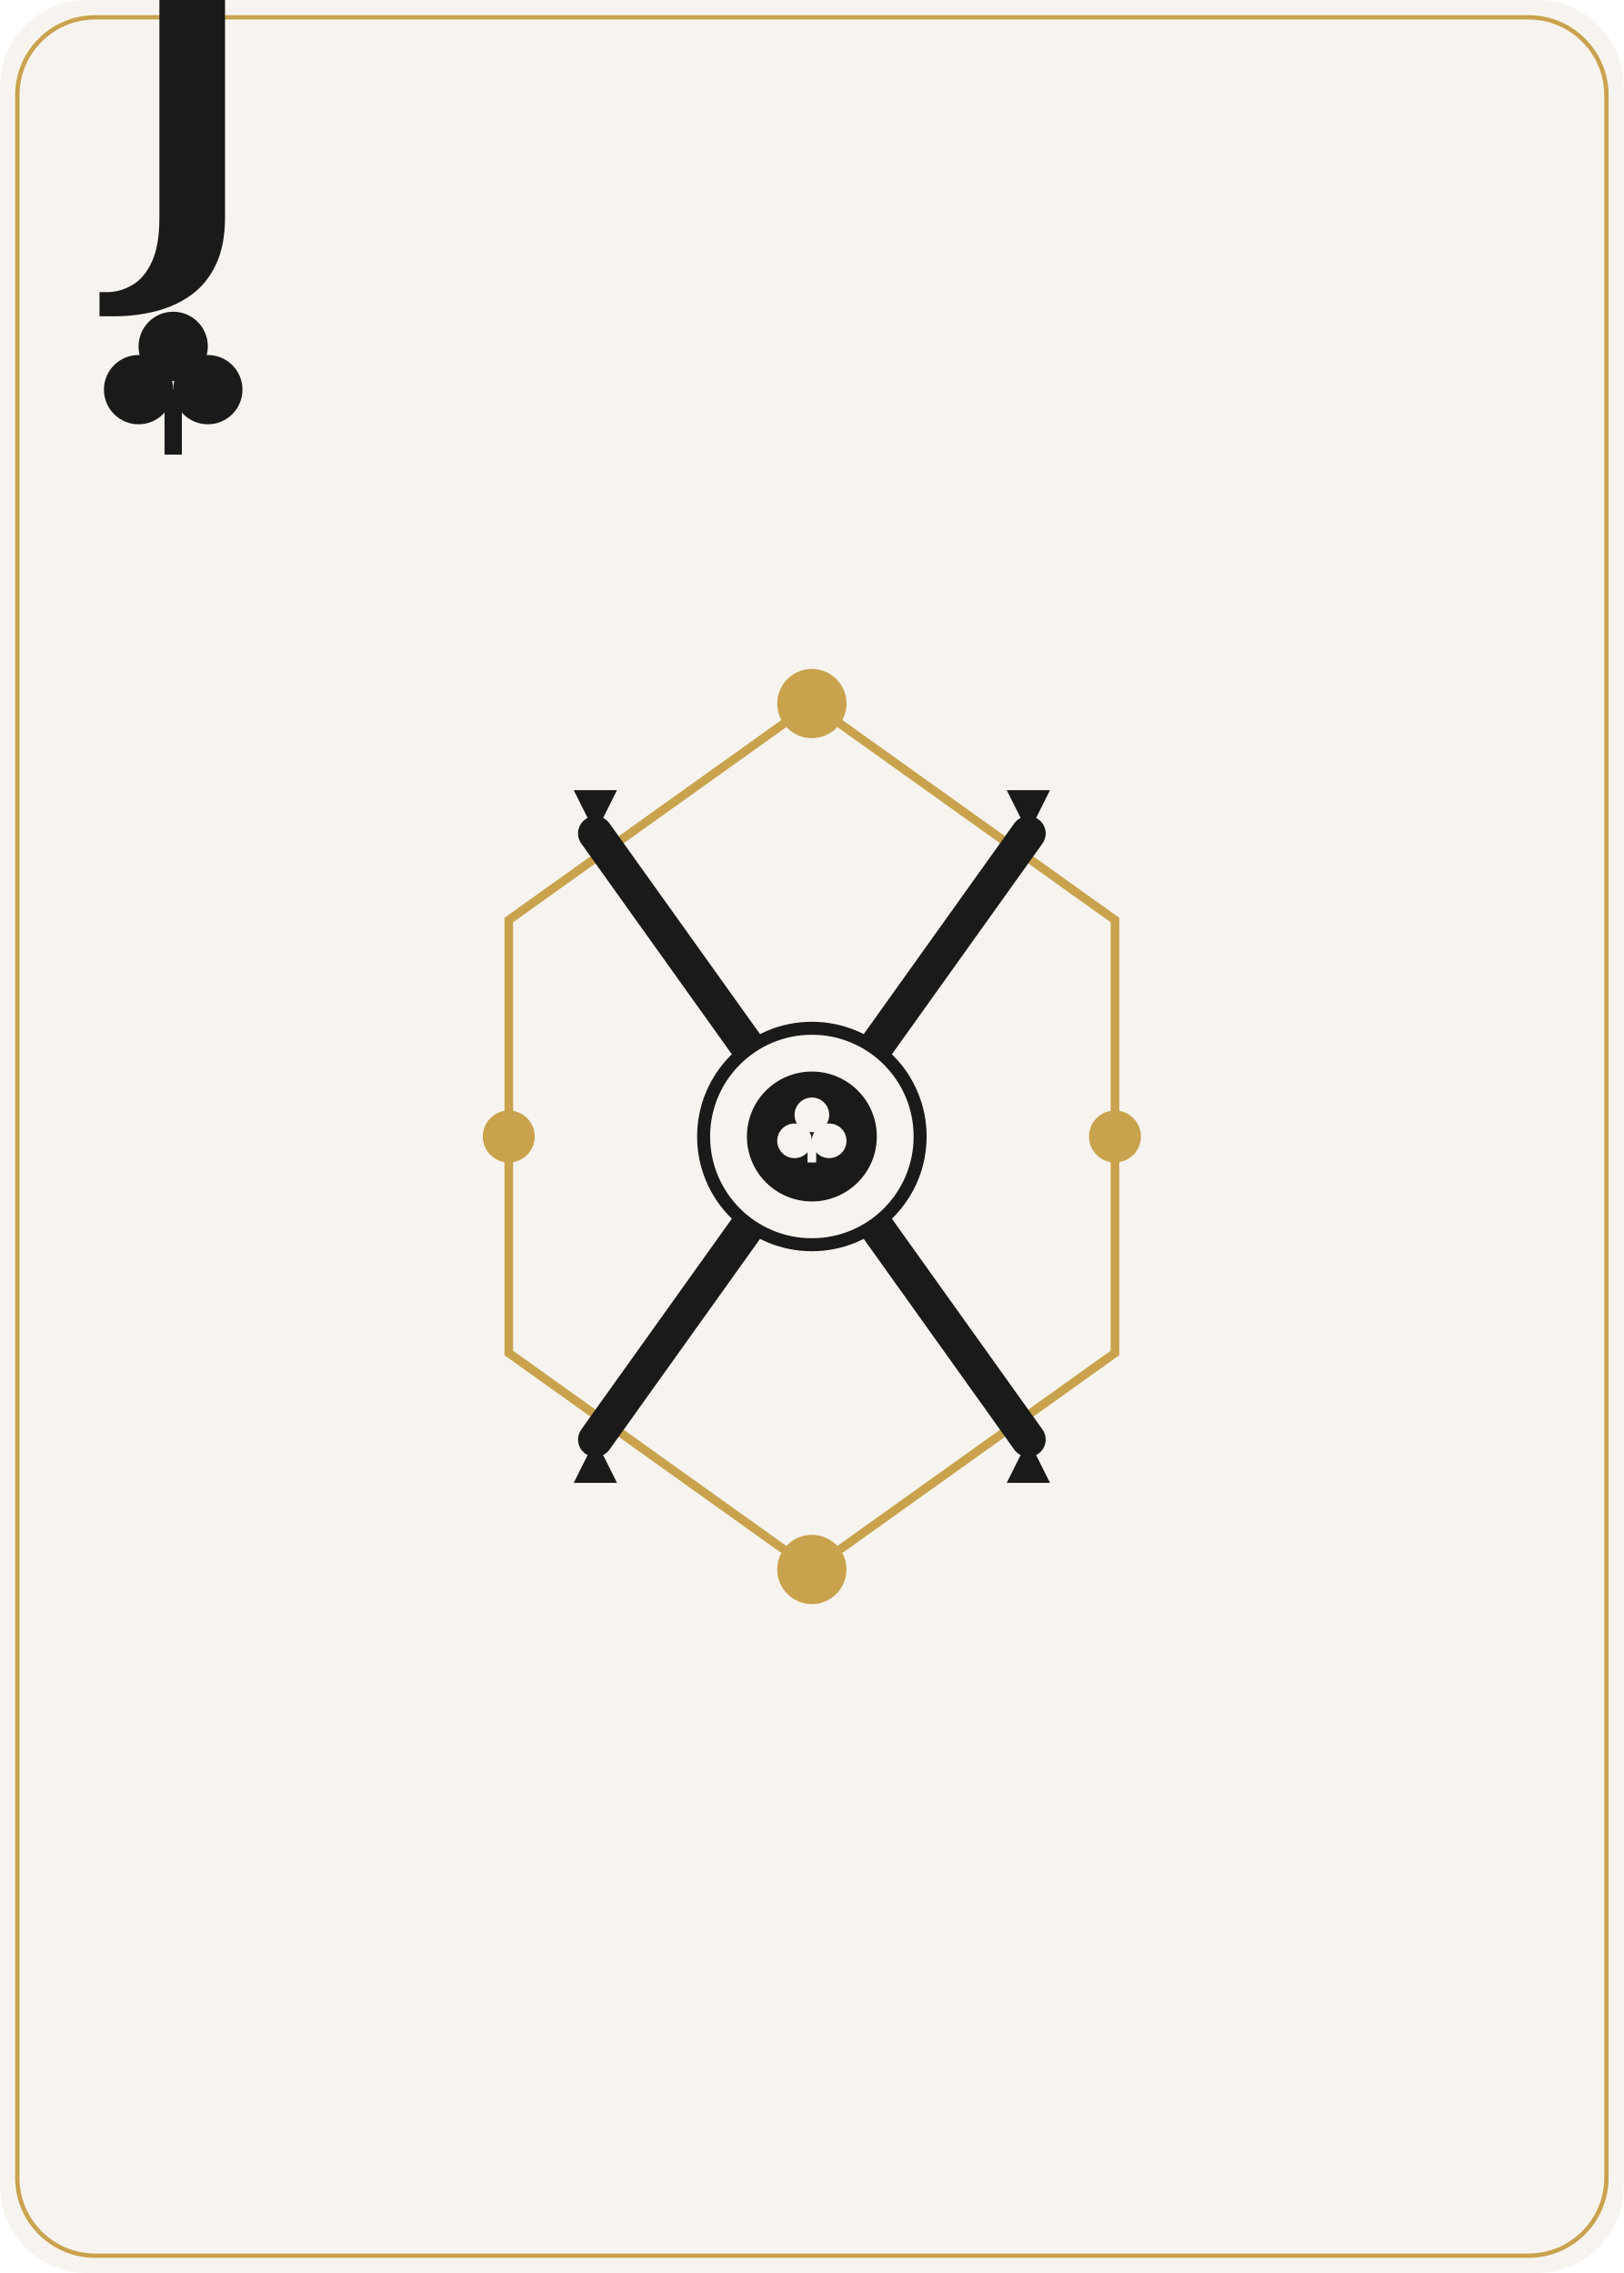
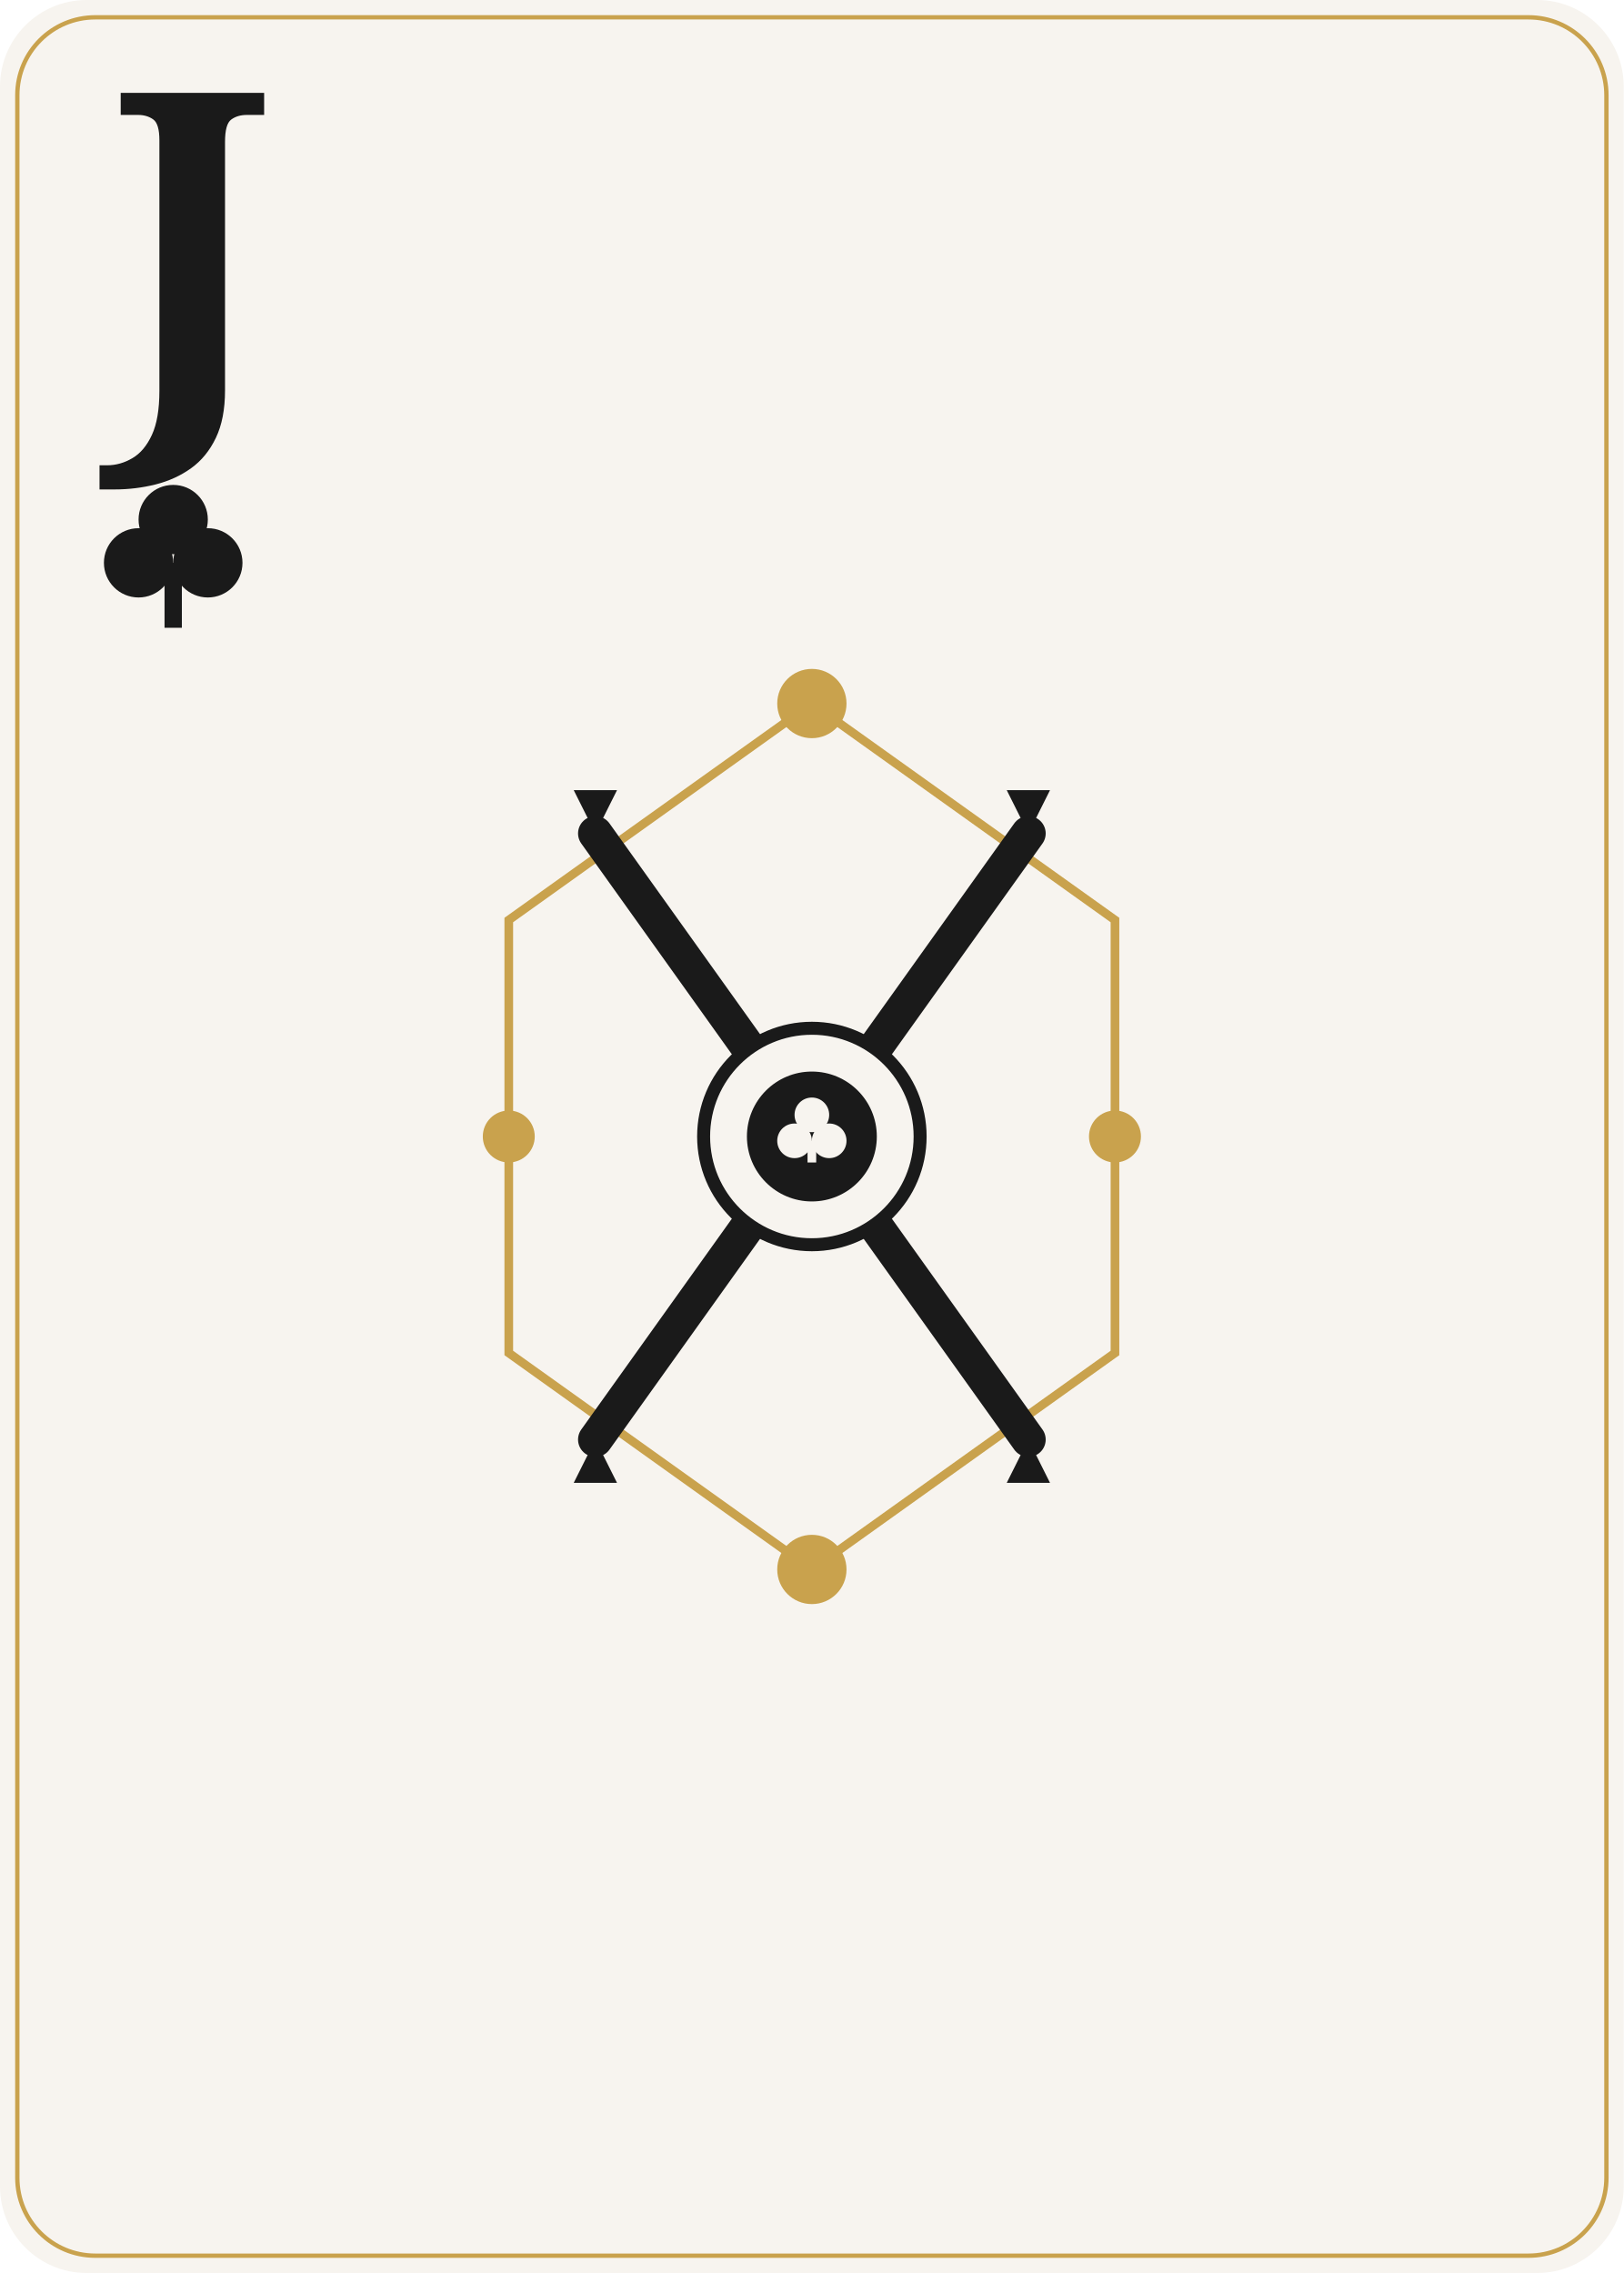
<svg xmlns="http://www.w3.org/2000/svg" viewBox="0 0 375 525" width="375" height="525">
  <rect x="0" y="0" width="375" height="525" rx="20" ry="20" fill="#F7F4EF" />
  <rect x="4" y="4" width="367" height="517" rx="18" ry="18" fill="none" stroke="#C9A24D" stroke-width="1" />
-   <g transform="translate(25, 50)">
+   <g transform="translate(25, 90)">
    <text x="0" y="0" font-family="Georgia, serif" font-size="96" font-weight="bold" fill="#1A1A1A">J</text>
    <g transform="translate(15, 40)">
      <circle cx="0" cy="-10" r="8" fill="#1A1A1A" />
      <circle cx="-8" cy="0" r="8" fill="#1A1A1A" />
      <circle cx="8" cy="0" r="8" fill="#1A1A1A" />
      <rect x="-2" y="0" width="4" height="15" fill="#1A1A1A" />
    </g>
  </g>
  <g transform="translate(187.5, 262.5)">
    <polygon points="0,-100 70,-50 70,50 0,100 -70,50 -70,-50" fill="none" stroke="#C9A24D" stroke-width="2" />
    <line x1="-50" y1="-70" x2="50" y2="70" stroke="#1A1A1A" stroke-width="8" stroke-linecap="round" />
    <line x1="50" y1="-70" x2="-50" y2="70" stroke="#1A1A1A" stroke-width="8" stroke-linecap="round" />
    <circle cx="0" cy="0" r="25" fill="#F7F4EF" stroke="#1A1A1A" stroke-width="3" />
    <circle cx="0" cy="0" r="15" fill="#1A1A1A" />
    <g transform="scale(0.5)">
      <circle cx="0" cy="-10" r="8" fill="#F7F4EF" />
      <circle cx="-8" cy="2" r="8" fill="#F7F4EF" />
      <circle cx="8" cy="2" r="8" fill="#F7F4EF" />
      <rect x="-2" y="2" width="4" height="10" fill="#F7F4EF" />
    </g>
    <circle cx="0" cy="-100" r="8" fill="#C9A24D" />
    <circle cx="0" cy="100" r="8" fill="#C9A24D" />
    <circle cx="-70" cy="0" r="6" fill="#C9A24D" />
    <circle cx="70" cy="0" r="6" fill="#C9A24D" />
    <polygon points="-50,-70 -55,-80 -45,-80" fill="#1A1A1A" />
    <polygon points="50,-70 55,-80 45,-80" fill="#1A1A1A" />
    <polygon points="-50,70 -55,80 -45,80" fill="#1A1A1A" />
    <polygon points="50,70 55,80 45,80" fill="#1A1A1A" />
  </g>
</svg>
